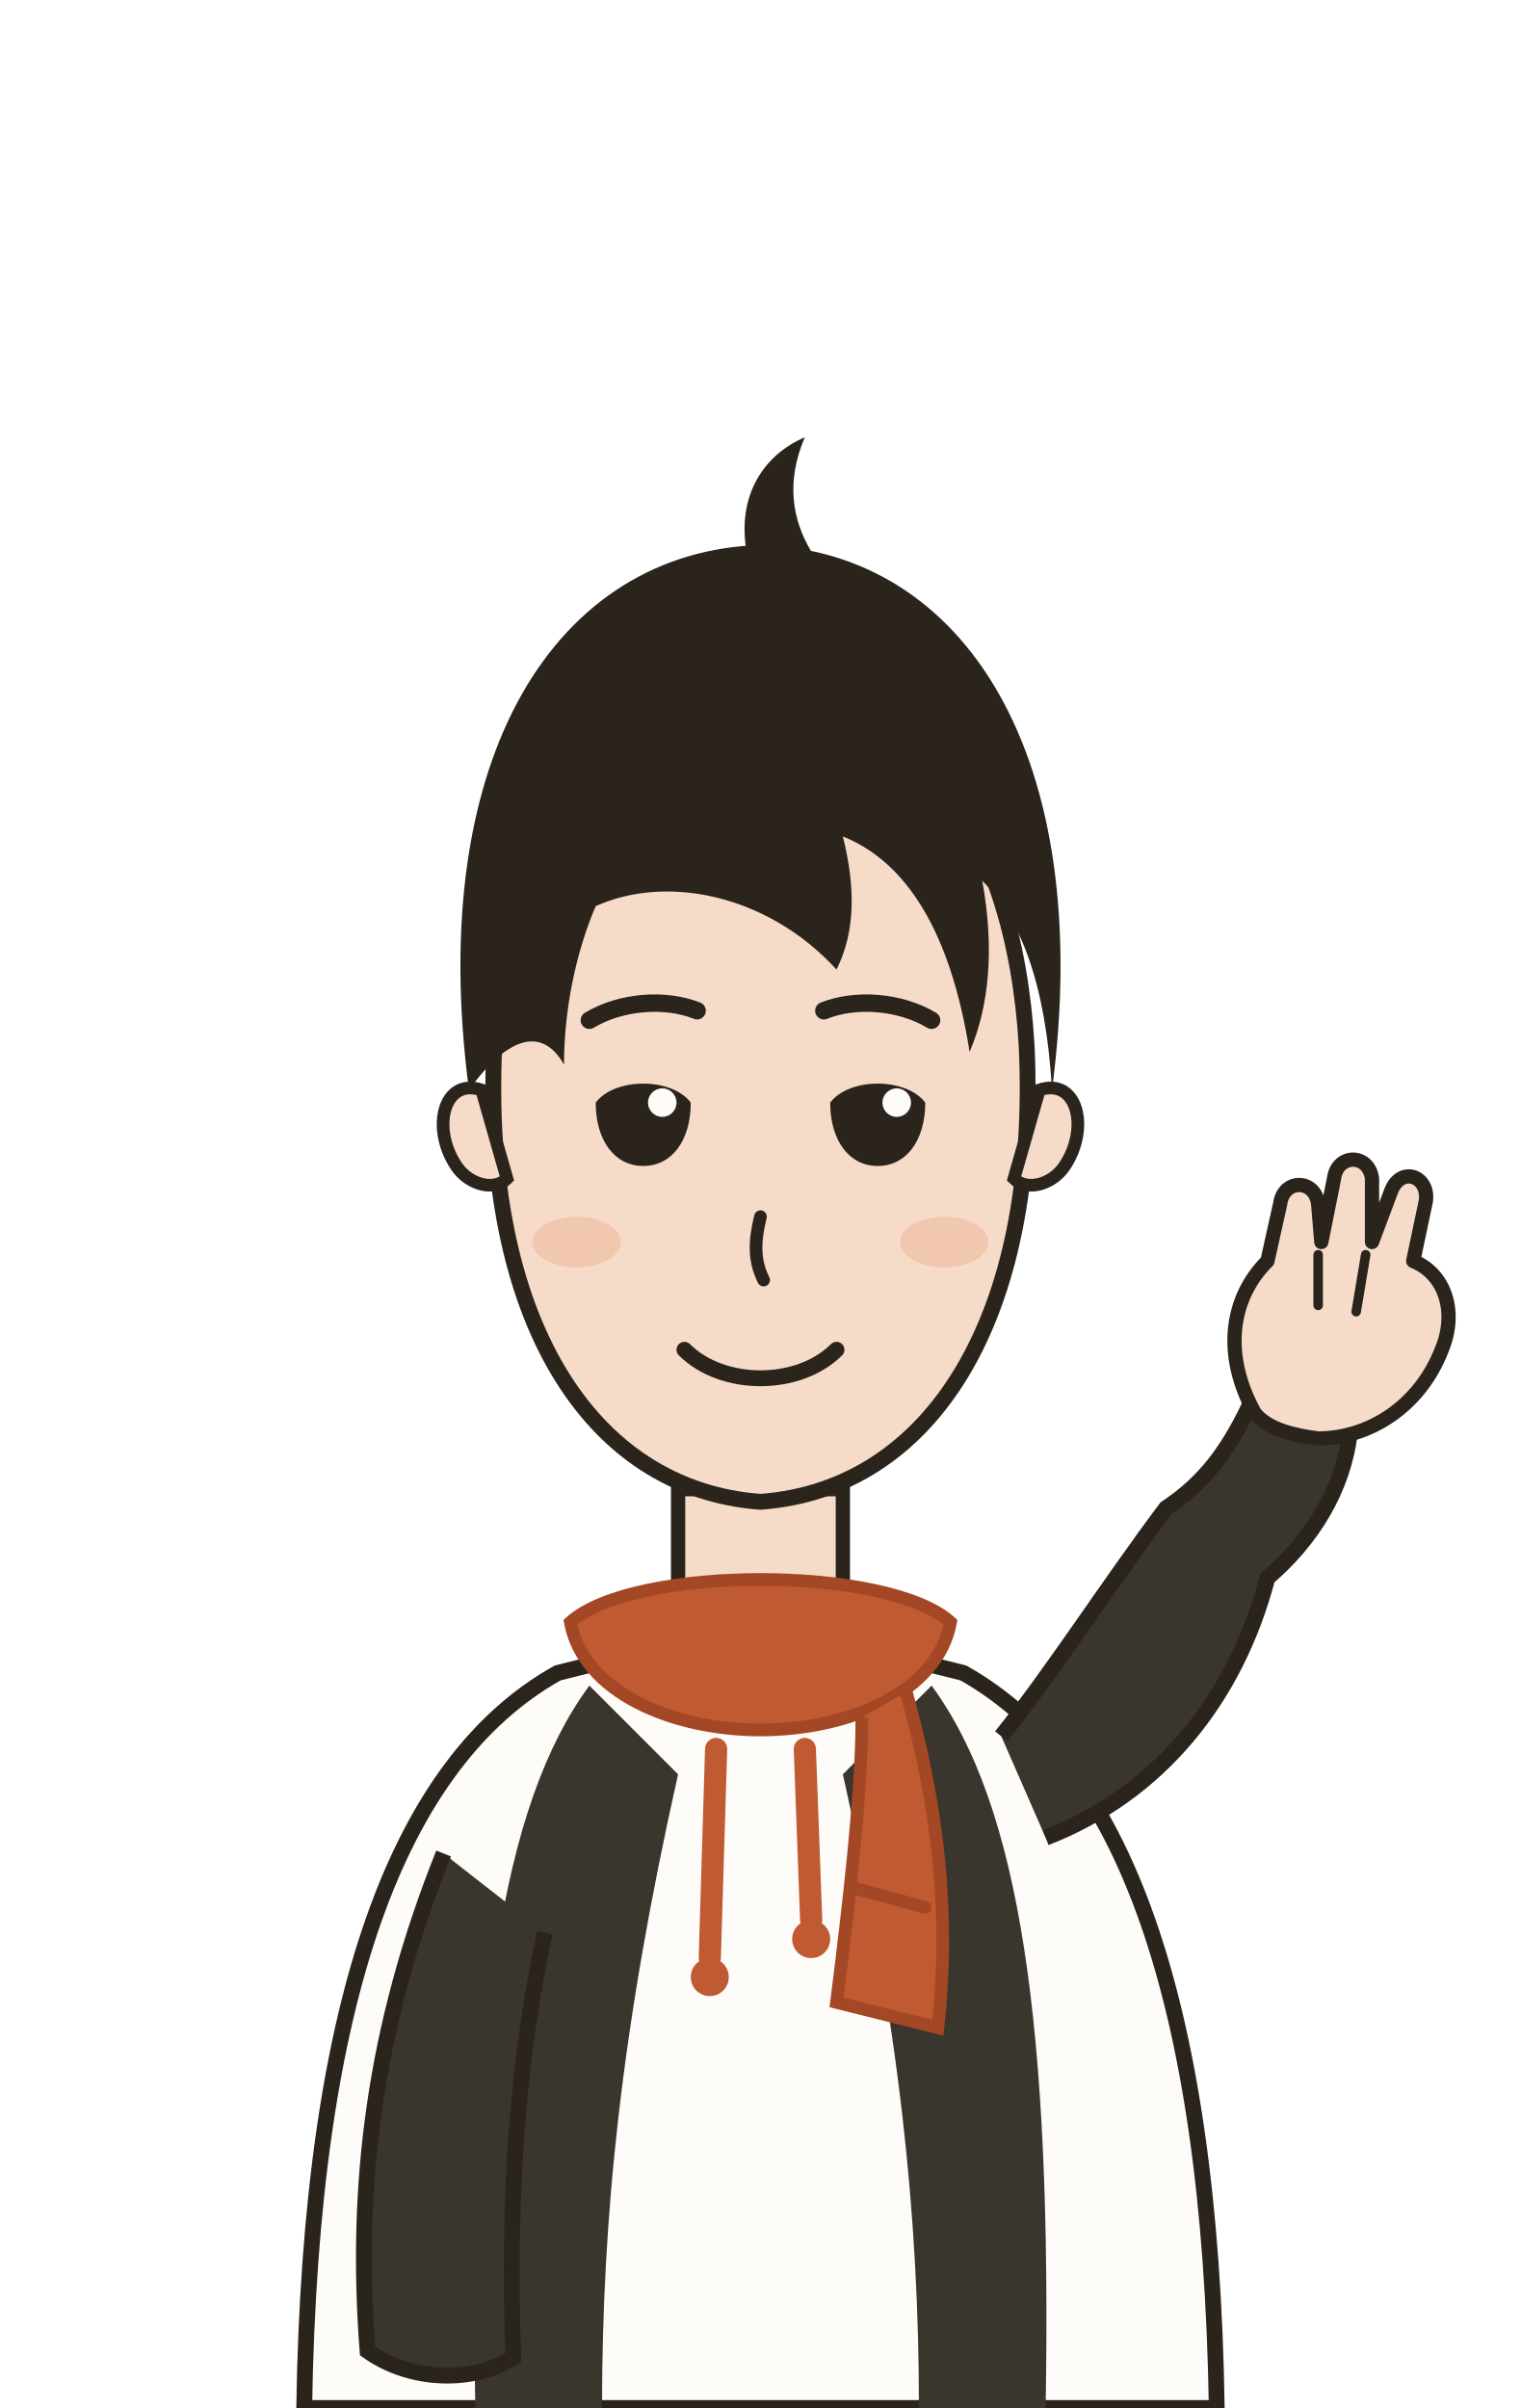
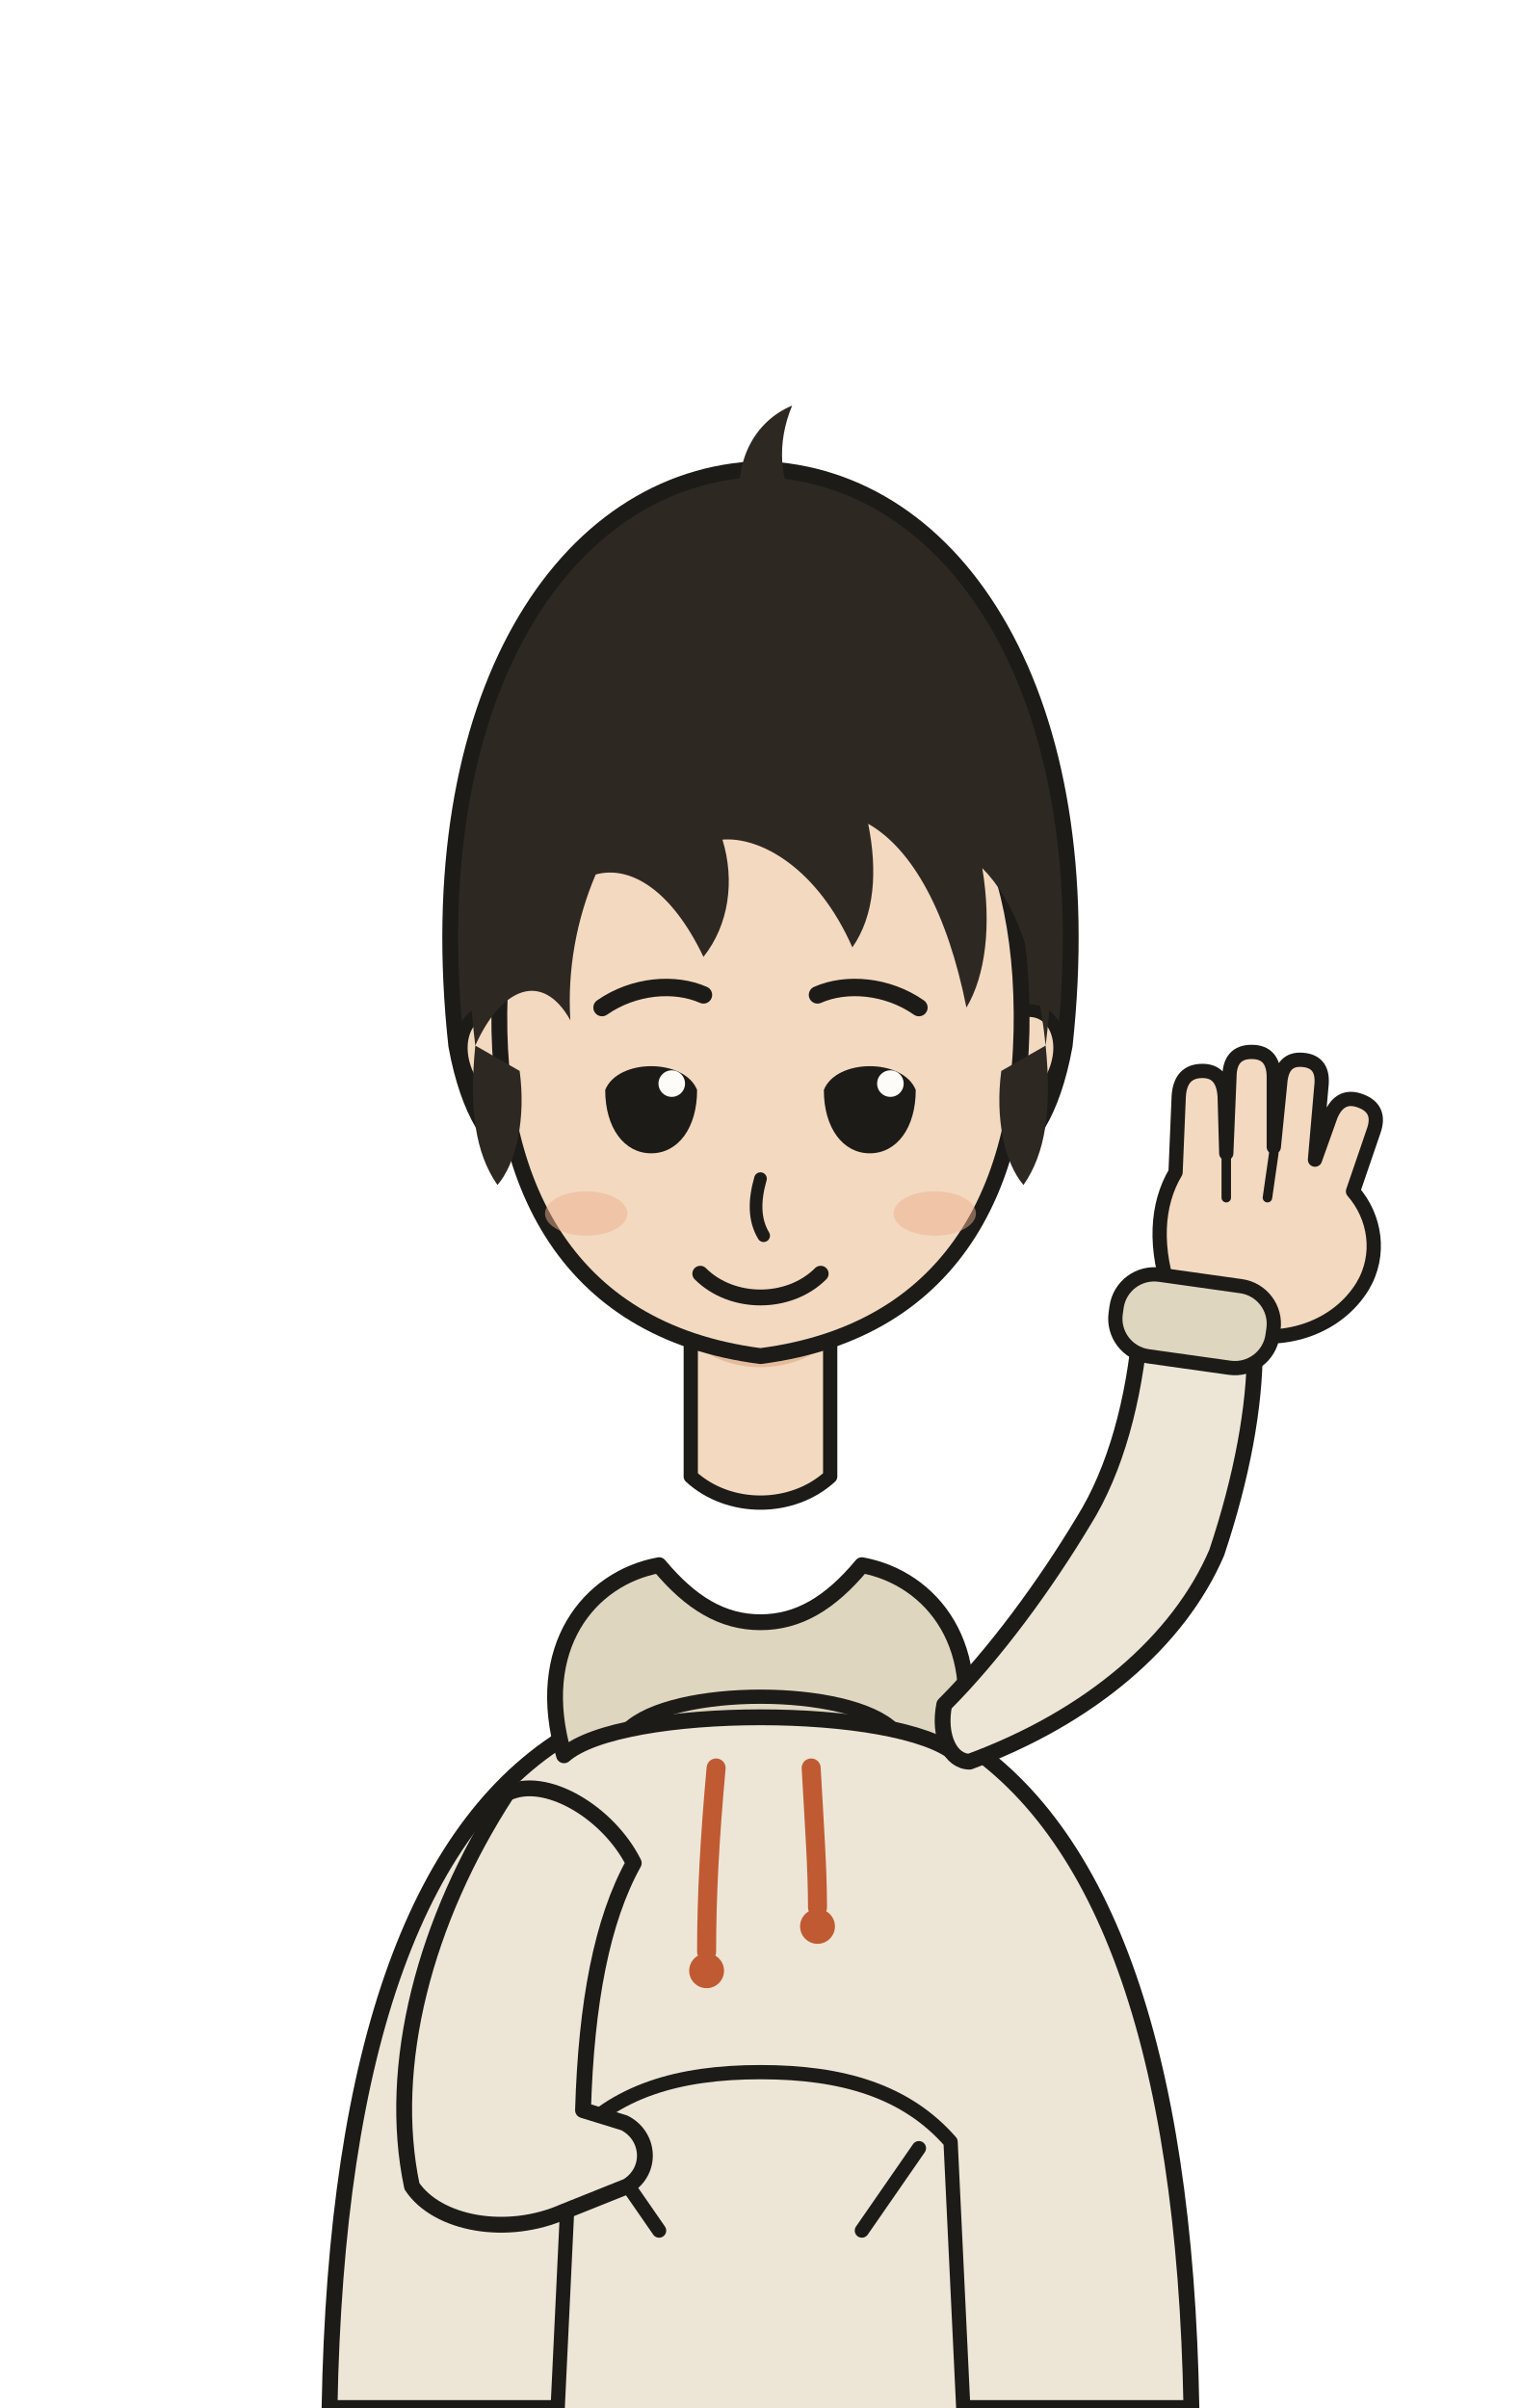
<svg xmlns="http://www.w3.org/2000/svg" width="480" height="760" viewBox="0 0 480 760">
-   <g>
-     <path d="M96 760 C 98 630, 126 556, 176 528 L 240 512 L 304 528 C 354 556, 382 630, 384 760 Z" fill="#FDFCF9" stroke="#2A241D" stroke-width="5" />
-     <path d="M150 760 C 148 640, 158 570, 186 532 L 214 560 C 196 640, 190 700, 190 760 Z" fill="#3A362E" />
-     <path d="M330 760 C 332 640, 322 570, 294 532 L 266 560 C 284 640, 290 700, 290 760 Z" fill="#3A362E" />
-     <path d="M226 552 L 224 618 M254 552 L 256 606" stroke="#C05A32" stroke-width="7" stroke-linecap="round" />
-     <circle cx="224" cy="624" r="6" fill="#C05A32" />
-     <circle cx="256" cy="612" r="6" fill="#C05A32" />
-     <path d="M140 585 C 118 640, 112 690, 116 742 C 130 752, 150 752, 162 744 C 160 690, 164 646, 172 610" fill="#3A362E" stroke="#2A241D" stroke-width="5" />
-     <path d="M330 580 C 366 566, 390 536, 400 498 C 414 486, 424 470, 426 452 L 396 440 C 388 458, 380 468, 368 476 C 350 500, 332 528, 316 548" fill="#3A362E" stroke="#2A241D" stroke-width="5" />
-     <path d="M396 446 C 386 428, 388 410, 400 398 L 404 380 C 405 372, 415 372, 416 380 L 417 392 L 421 372 C 422 364, 432 364, 433 372 L 433 392 L 439 376 C 442 368, 451 371, 450 379 L 446 398 C 456 402, 460 414, 455 426 C 448 444, 432 454, 416 454 C 408 453, 400 451, 396 446 Z" fill="#F6DCC8" stroke="#2A241D" stroke-width="4.5" stroke-linejoin="round" />
-     <path d="M416 396 L 416 412 M431 396 L 428 414" stroke="#2A241D" stroke-width="3" stroke-linecap="round" />
-     <path d="M214 470 L 214 522 C 230 534, 250 534, 266 522 L 266 470 Z" fill="#F6DCC8" stroke="#2A241D" stroke-width="4.5" />
-     <path d="M180 512 C 200 494, 280 494, 300 512 C 296 534, 268 546, 240 546 C 212 546, 184 534, 180 512 Z" fill="#C05A32" stroke="#A34724" stroke-width="4" />
-     <path d="M286 534 C 296 570, 300 604, 296 640 L 264 632 C 268 600, 272 566, 272 542" fill="#C05A32" stroke="#A34724" stroke-width="4" />
-     <path d="M270 596 L 292 602" stroke="#A34724" stroke-width="4" stroke-linecap="round" />
-     <path d="M156 330 C 152 416, 186 470, 240 474 C 294 470, 328 416, 324 330 C 320 262, 288 220, 240 218 C 192 220, 160 262, 156 330 Z" fill="#F6DCC8" stroke="#2A241D" stroke-width="5" />
-     <path d="M152 344 C 140 340, 136 356, 144 368 C 148 374, 156 376, 160 372 Z" fill="#F6DCC8" stroke="#2A241D" stroke-width="4" />
-     <path d="M328 344 C 340 340, 344 356, 336 368 C 332 374, 324 376, 320 372 Z" fill="#F6DCC8" stroke="#2A241D" stroke-width="4" />
-     <path d="M148 344 C 134 238, 176 174, 240 172 C 304 174, 346 238, 332 344 C 330 310, 322 290, 310 278 C 314 300, 312 318, 306 332 C 300 294, 286 272, 266 264 C 270 280, 270 294, 264 306 C 242 282, 210 276, 188 286 C 182 300, 178 318, 178 336 C 170 322, 158 330, 148 344 Z" fill="#2A241D" />
-     <path d="M236 176 C 232 158, 240 144, 254 138 C 248 152, 250 164, 256 174" fill="#2A241D" />
-     <path d="M186 322 C 196 316, 210 315, 220 319" stroke="#2A241D" stroke-width="5.5" stroke-linecap="round" fill="none" />
-     <path d="M260 319 C 270 315, 284 316, 294 322" stroke="#2A241D" stroke-width="5.5" stroke-linecap="round" fill="none" />
-     <g>
-       <path d="M188 348 C 194 340, 212 340, 218 348 C 218 360, 212 368, 203 368 C 194 368, 188 360, 188 348 Z" fill="#2A241D" />
-       <circle cx="209" cy="348" r="4.5" fill="#FDFCF9" />
-       <path d="M262 348 C 268 340, 286 340, 292 348 C 292 360, 286 368, 277 368 C 268 368, 262 360, 262 348 Z" fill="#2A241D" />
-       <circle cx="283" cy="348" r="4.5" fill="#FDFCF9" />
-     </g>
-     <ellipse cx="182" cy="392" rx="14" ry="8" fill="#EFB79B" opacity="0.55" />
-     <ellipse cx="298" cy="392" rx="14" ry="8" fill="#EFB79B" opacity="0.55" />
-     <path d="M240 384 C 238 392, 238 398, 241 404" stroke="#2A241D" stroke-width="4" stroke-linecap="round" fill="none" />
-     <path d="M216 426 C 228 438, 252 438, 264 426" stroke="#2A241D" stroke-width="5" stroke-linecap="round" fill="none" />
+   <g stroke-linejoin="round" stroke-linecap="round">
+     <path d="M144 330 C 132 220, 178 150, 240 148 C 302 150, 348 220, 336 330 C 332 352, 324 362, 318 364 L 162 364 C 156 362, 148 352, 144 330 Z" fill="#2E2823" stroke="#1C1B18" stroke-width="5" />
+     <path d="M104 760 C 106 646, 132 574, 182 546 C 200 532, 220 524, 240 524 C 260 524, 280 532, 298 546 C 348 574, 374 646, 376 760 Z" fill="#EDE6D6" stroke="#1C1B18" stroke-width="5" />
+     <path d="M178 554 C 168 520, 186 498, 208 494 C 218 506, 228 512, 240 512 C 252 512, 262 506, 272 494 C 294 498, 312 520, 302 554 C 284 538, 196 538, 178 554 Z" fill="#DFD6C0" stroke="#1C1B18" stroke-width="5" />
+     <path d="M176 760 L 180 676 C 194 660, 214 654, 240 654 C 266 654, 286 660, 300 676 L 304 760" fill="#EDE6D6" stroke="#1C1B18" stroke-width="4.5" />
+     <path d="M190 678 L 208 704 M290 678 L 272 704" stroke="#1C1B18" stroke-width="4.5" fill="none" />
+     <path d="M306 556 C 344 542, 372 518, 384 490 C 392 466, 396 444, 396 426 L 360 418 C 358 442, 352 464, 342 480 C 330 500, 314 522, 298 538 C 296 548, 300 556, 306 556 Z" fill="#EDE6D6" stroke="#1C1B18" stroke-width="5" />
+     <path d="M370 410 C 364 394, 365 380, 371 370 L 372 346 Q 372.5 338 379.5 338 Q 386 338 386.5 346 L 387 364 L 388 340 Q 388 332 395 332 Q 402 332 402 340 L 402 362 L 404 342 Q 404.5 334 411 334.5 Q 418 335 417 343 L 415 366 L 420 352 Q 423 345 429.5 347.5 Q 436 350 433.5 357 L 427 376 C 434 384, 436 396, 430 406 C 422 419, 406 424, 392 421 C 383 419, 374 416, 370 410 Z" fill="#F3D9C0" stroke="#1C1B18" stroke-width="4.5" />
+     <path d="M387 366 L 387 378 M402 364 L 400 378" stroke="#1C1B18" stroke-width="3" fill="none" />
+     <rect x="352" y="404" width="50" height="26" rx="12" fill="#DFD6C0" stroke="#1C1B18" stroke-width="4.5" transform="rotate(8 377 417)" />
+     <path d="M160 566 C 134 606, 122 652, 130 690 C 138 702, 160 706, 178 698 L 198 690 C 206 685, 205 674, 197 670 L 184 666 C 185 632, 190 606, 200 588 C 192 572, 172 560, 160 566 Z" fill="#EDE6D6" stroke="#1C1B18" stroke-width="5" />
+     <path d="M226 558 C 224 580, 223 598, 223 616 M256 558 C 257 576, 258 590, 258 602" stroke="#C05A32" stroke-width="6" fill="none" />
+     <circle cx="223" cy="622" r="5.5" fill="#C05A32" />
+     <circle cx="258" cy="608" r="5.5" fill="#C05A32" />
+     <path d="M218 402 L 218 466 C 230 477, 250 477, 262 466 L 262 402 Z" fill="#F3D9C0" stroke="#1C1B18" stroke-width="4.5" />
+     <path d="M219 410 C 229 424, 251 424, 261 410 L 261 424 C 250 434, 230 434, 219 424 Z" fill="#E4BC9C" />
+     <path d="M198 546 C 212 532, 268 532, 282 546" stroke="#1C1B18" stroke-width="4.5" fill="none" />
+     <path d="M160 320 C 148 315, 141 329, 149 342 C 154 350, 162 351, 165 346 Z" fill="#F3D9C0" stroke="#1C1B18" stroke-width="4" />
+     <path d="M320 320 C 332 315, 339 329, 331 342 C 326 350, 318 351, 315 346 Z" fill="#F3D9C0" stroke="#1C1B18" stroke-width="4" />
+     <path d="M158 308 C 154 372, 178 420, 240 428 C 302 420, 326 372, 322 308 C 318 250, 288 218, 240 218 C 192 218, 162 250, 158 308 Z" fill="#F3D9C0" stroke="#1C1B18" stroke-width="5" />
+     <path d="M150 330 C 138 232, 180 162, 240 160 C 300 162, 342 232, 330 330 C 327 302, 320 284, 310 274 C 313 292, 311 308, 305 318 C 299 288, 288 268, 274 260 C 277 275, 276 289, 269 299 C 258 274, 240 264, 228 265 C 232 278, 230 292, 222 302 C 212 281, 199 273, 188 276 C 182 290, 179 306, 180 322 C 171 306, 158 312, 150 330 Z" fill="#2E2823" />
+     <path d="M150 330 C 148 350, 150 364, 157 374 C 163 367, 166 353, 164 338 Z" fill="#2E2823" />
+     <path d="M330 330 C 332 350, 330 364, 323 374 C 317 367, 314 353, 316 338 Z" fill="#2E2823" />
+     <path d="M234 162 C 231 146, 238 133, 250 128 C 245 140, 246 152, 252 162 Z" fill="#2E2823" />
+     <path d="M190 318 C 200 311, 213 310, 222 314" stroke="#1C1B18" stroke-width="5.5" fill="none" />
+     <path d="M258 314 C 267 310, 280 311, 290 318" stroke="#1C1B18" stroke-width="5.5" fill="none" />
+     <path d="M191 344 C 195 334, 216 334, 220 344 C 220 356, 214 364, 205.5 364 C 197 364, 191 356, 191 344 Z" fill="#1C1B18" />
+     <circle cx="212" cy="342" r="4.2" fill="#FDFCF9" />
+     <path d="M260 344 C 264 334, 285 334, 289 344 C 289 356, 283 364, 274.5 364 C 266 364, 260 356, 260 344 Z" fill="#1C1B18" />
+     <circle cx="281" cy="342" r="4.2" fill="#FDFCF9" />
+     <ellipse cx="185" cy="383" rx="13" ry="7" fill="#EBAF8E" opacity="0.5" />
+     <ellipse cx="295" cy="383" rx="13" ry="7" fill="#EBAF8E" opacity="0.5" />
+     <path d="M240 372 C 238 379, 238 385, 241 390" stroke="#1C1B18" stroke-width="4" fill="none" />
+     <path d="M221 402 C 231 412, 249 412, 259 402" stroke="#1C1B18" stroke-width="5" fill="none" />
  </g>
</svg>
